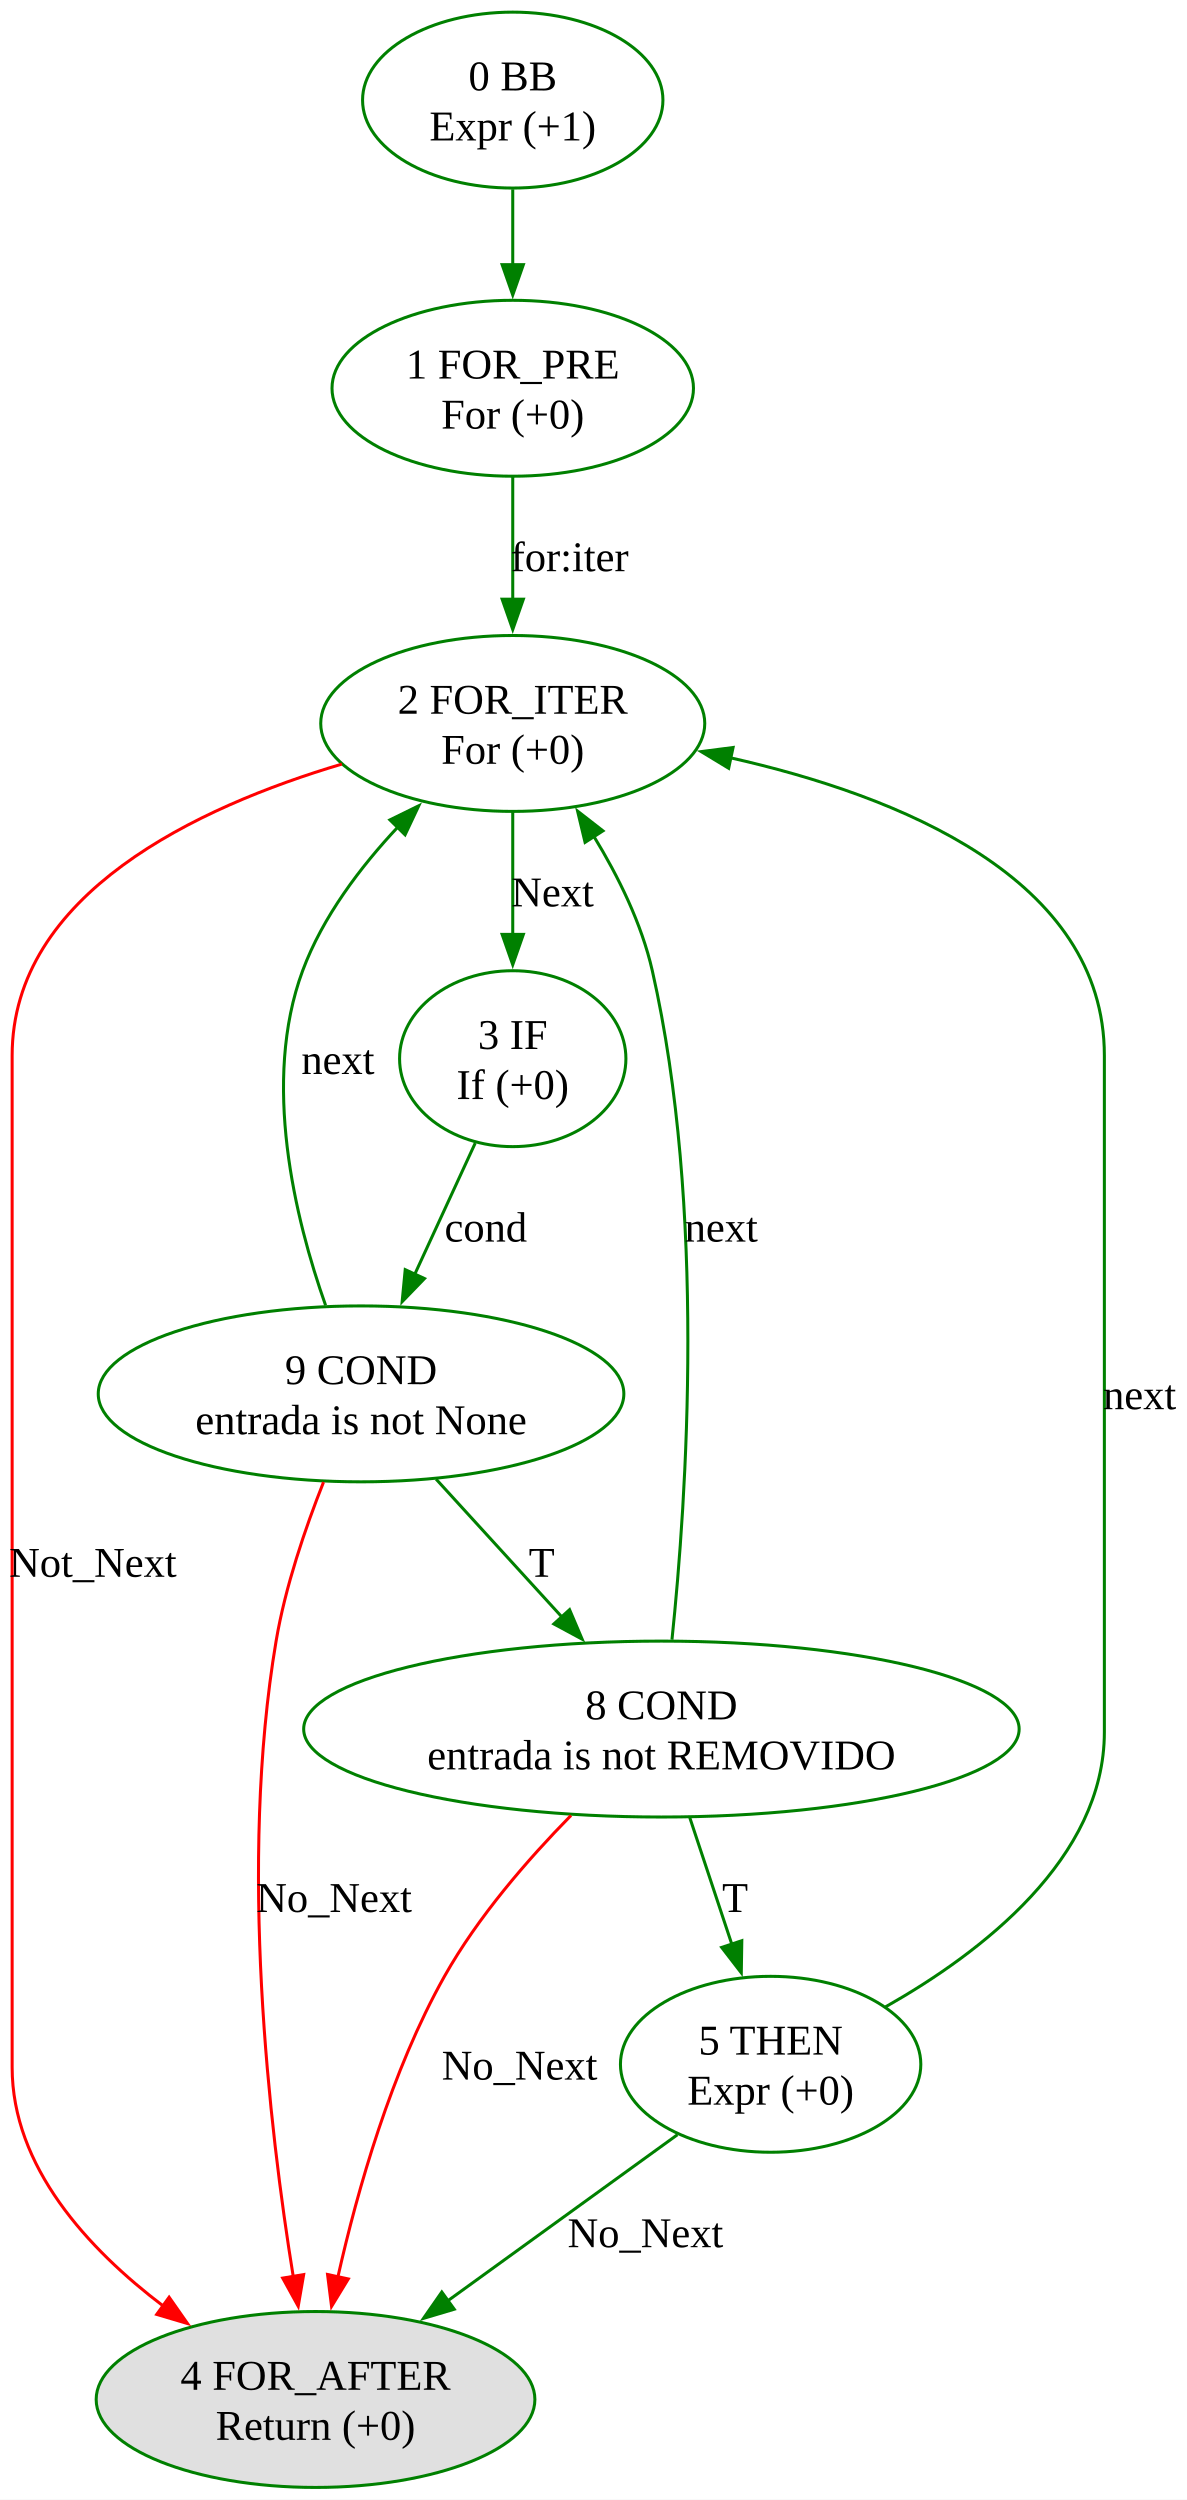
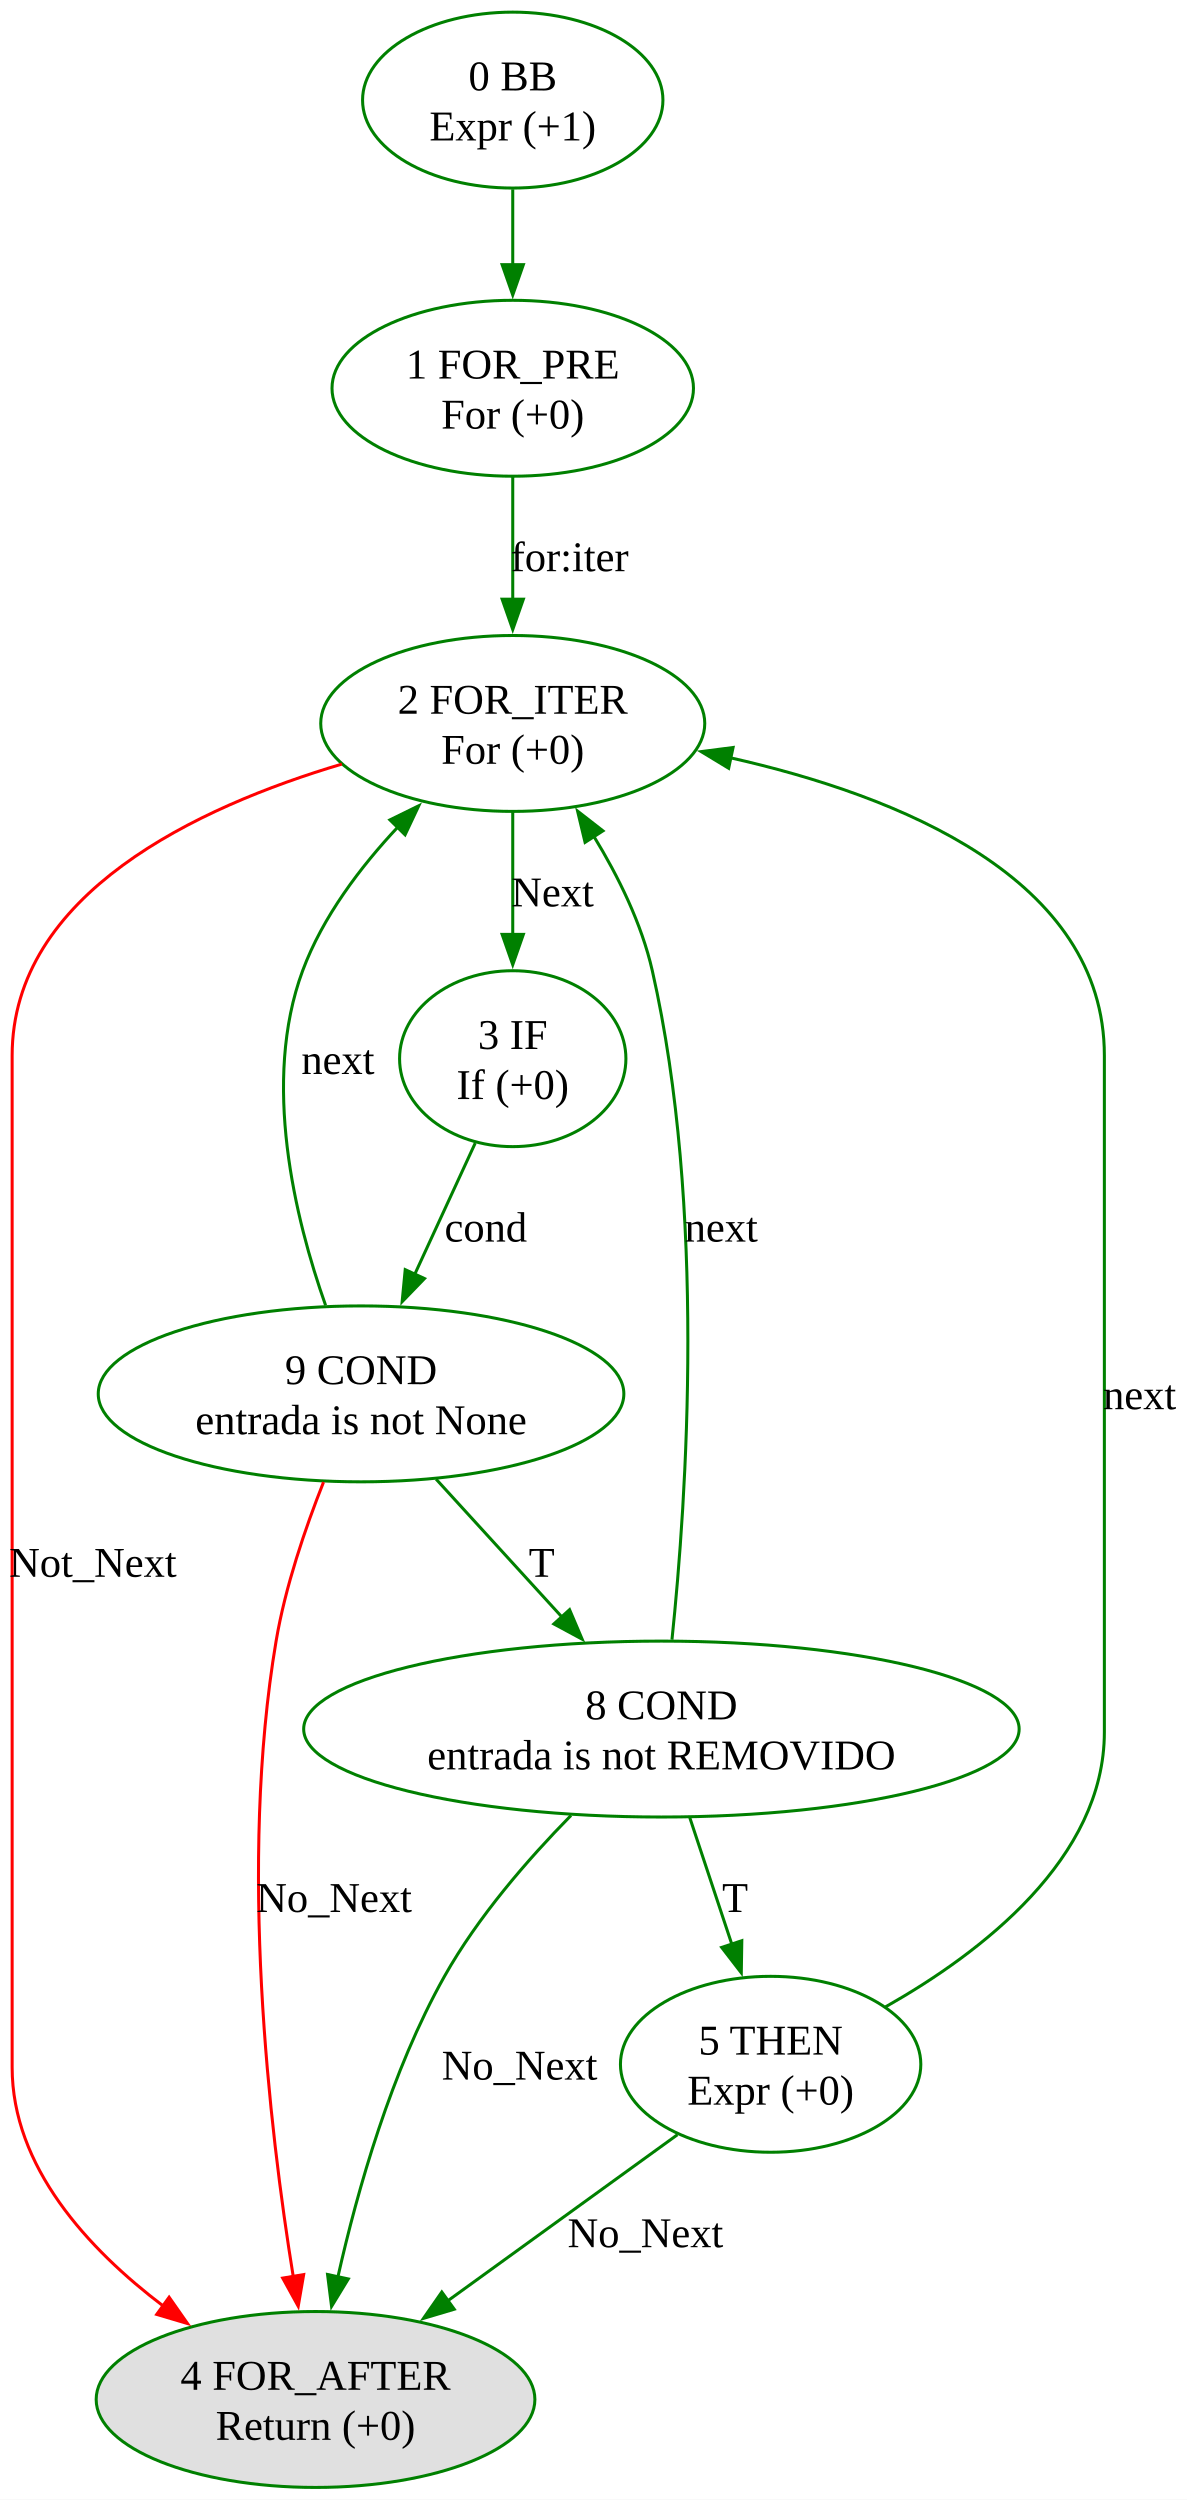
<svg xmlns="http://www.w3.org/2000/svg" xmlns:xlink="http://www.w3.org/1999/xlink" width="391pt" height="824pt" viewBox="0.00 0.00 391.00 824.00">
  <g id="graph0" class="graph" transform="scale(1 1) rotate(0) translate(4 819.86)">
    <polygon fill="white" stroke="none" points="-4,4 -4,-819.86 387.25,-819.86 387.25,4 -4,4" />
    <g id="node1" class="node">
      <g id="a_node1">
        <a xlink:title="'&#10;        Devolve uma lista com todos os valores presentes na tabela.&#10;        '&#10;resultado = []&#10;">
          <ellipse fill="none" stroke="green" cx="165" cy="-786.87" rx="49.5" ry="28.99" />
          <text xml:space="preserve" text-anchor="middle" x="165" y="-790.07" font-family="Times New Roman,serif" font-size="14.00">0 BB</text>
          <text xml:space="preserve" text-anchor="middle" x="165" y="-773.57" font-family="Times New Roman,serif" font-size="14.00">Expr (+1)</text>
        </a>
      </g>
    </g>
    <g id="node2" class="node">
      <g id="a_node2">
        <a xlink:title="for entrada in self.tabela:&#10;    if entrada is not None and entrada is not REMOVIDO:&#10;        resultado.append(entrada[1])&#10;">
          <ellipse fill="none" stroke="green" cx="165" cy="-691.89" rx="59.57" ry="28.99" />
          <text xml:space="preserve" text-anchor="middle" x="165" y="-695.09" font-family="Times New Roman,serif" font-size="14.00">1 FOR_PRE</text>
          <text xml:space="preserve" text-anchor="middle" x="165" y="-678.59" font-family="Times New Roman,serif" font-size="14.00">For (+0)</text>
        </a>
      </g>
    </g>
    <g id="edge1" class="edge">
      <path fill="none" stroke="green" d="M165,-757.47C165,-749.63 165,-740.97 165,-732.62" />
      <polygon fill="green" stroke="green" points="168.5,-732.63 165,-722.63 161.5,-732.63 168.5,-732.63" />
    </g>
    <g id="node3" class="node">
      <ellipse fill="none" stroke="green" cx="165" cy="-581.41" rx="63.29" ry="28.99" />
      <text xml:space="preserve" text-anchor="middle" x="165" y="-584.61" font-family="Times New Roman,serif" font-size="14.00">2 FOR_ITER</text>
      <text xml:space="preserve" text-anchor="middle" x="165" y="-568.11" font-family="Times New Roman,serif" font-size="14.00">For (+0)</text>
    </g>
    <g id="edge2" class="edge">
      <path fill="none" stroke="green" d="M165,-662.67C165,-650.34 165,-635.65 165,-622.23" />
      <polygon fill="green" stroke="green" points="168.5,-622.37 165,-612.37 161.5,-622.37 168.5,-622.37" />
      <text xml:space="preserve" text-anchor="middle" x="183.75" y="-631.6" font-family="Times New Roman,serif" font-size="14.00">for:iter</text>
    </g>
    <g id="node4" class="node">
      <g id="a_node4">
        <a xlink:title="if entrada is not None and entrada is not REMOVIDO:&#10;    resultado.append(entrada[1])&#10;">
          <ellipse fill="none" stroke="green" cx="165" cy="-470.92" rx="37.3" ry="28.99" />
          <text xml:space="preserve" text-anchor="middle" x="165" y="-474.12" font-family="Times New Roman,serif" font-size="14.00">3 IF</text>
          <text xml:space="preserve" text-anchor="middle" x="165" y="-457.62" font-family="Times New Roman,serif" font-size="14.00">If (+0)</text>
        </a>
      </g>
    </g>
    <g id="edge3" class="edge">
      <path fill="none" stroke="green" d="M165,-552.19C165,-539.85 165,-525.17 165,-511.75" />
      <polygon fill="green" stroke="green" points="168.5,-511.89 165,-501.89 161.5,-511.89 168.5,-511.89" />
      <text xml:space="preserve" text-anchor="middle" x="178.12" y="-521.11" font-family="Times New Roman,serif" font-size="14.00">Next</text>
    </g>
    <g id="node5" class="node">
      <g id="a_node5">
        <a xlink:title="return resultado&#10;">
          <ellipse fill="#e0e0e0" stroke="green" cx="100" cy="-28.99" rx="72.3" ry="28.99" />
          <text xml:space="preserve" text-anchor="middle" x="100" y="-32.19" font-family="Times New Roman,serif" font-size="14.00">4 FOR_AFTER</text>
          <text xml:space="preserve" text-anchor="middle" x="100" y="-15.69" font-family="Times New Roman,serif" font-size="14.00">Return (+0)</text>
        </a>
      </g>
    </g>
    <g id="edge7" class="edge">
      <path fill="none" stroke="red" d="M108.68,-568.02C60.88,-553.8 0,-525.23 0,-471.92 0,-471.92 0,-471.92 0,-138.47 0,-105.74 24.92,-78.65 49.89,-59.73" />
      <polygon fill="red" stroke="red" points="51.74,-62.7 57.81,-54.02 47.65,-57.03 51.74,-62.7" />
      <text xml:space="preserve" text-anchor="middle" x="26.62" y="-300.15" font-family="Times New Roman,serif" font-size="14.00">Not_Next</text>
    </g>
    <g id="node8" class="node">
      <g id="a_node8">
        <a xlink:title="entrada is not None">
          <ellipse fill="none" stroke="green" cx="115" cy="-360.44" rx="86.62" ry="28.99" />
          <text xml:space="preserve" text-anchor="middle" x="115" y="-363.64" font-family="Times New Roman,serif" font-size="14.00">9 COND</text>
          <text xml:space="preserve" text-anchor="middle" x="115" y="-347.14" font-family="Times New Roman,serif" font-size="14.00">entrada is not None</text>
        </a>
      </g>
    </g>
    <g id="edge6" class="edge">
      <path fill="none" stroke="green" d="M152.64,-443.11C146.59,-429.98 139.2,-413.94 132.57,-399.57" />
      <polygon fill="green" stroke="green" points="135.91,-398.45 128.55,-390.83 129.56,-401.38 135.91,-398.45" />
      <text xml:space="preserve" text-anchor="middle" x="156.12" y="-410.63" font-family="Times New Roman,serif" font-size="14.00">cond</text>
    </g>
    <g id="node6" class="node">
      <g id="a_node6">
        <a xlink:title="resultado.append(entrada[1])&#10;">
          <ellipse fill="none" stroke="green" cx="250" cy="-139.47" rx="49.5" ry="28.99" />
          <text xml:space="preserve" text-anchor="middle" x="250" y="-142.67" font-family="Times New Roman,serif" font-size="14.00">5 THEN</text>
          <text xml:space="preserve" text-anchor="middle" x="250" y="-126.17" font-family="Times New Roman,serif" font-size="14.00">Expr (+0)</text>
        </a>
      </g>
    </g>
    <g id="edge8" class="edge">
      <path fill="none" stroke="green" d="M287.86,-158.39C319.67,-176.38 360,-207.38 360,-248.96 360,-471.92 360,-471.92 360,-471.92 360,-530.4 292.21,-557.63 236.57,-570.13" />
      <polygon fill="green" stroke="green" points="236.17,-566.64 227.11,-572.13 237.62,-573.49 236.17,-566.64" />
      <text xml:space="preserve" text-anchor="middle" x="371.62" y="-355.39" font-family="Times New Roman,serif" font-size="14.00">next</text>
    </g>
    <g id="edge9" class="edge">
      <path fill="none" stroke="green" d="M219.28,-116.26C197.39,-100.43 167.67,-78.93 143.36,-61.35" />
      <polygon fill="green" stroke="green" points="145.72,-58.74 135.57,-55.72 141.62,-64.41 145.72,-58.74" />
      <text xml:space="preserve" text-anchor="middle" x="208.73" y="-79.18" font-family="Times New Roman,serif" font-size="14.00">No_Next</text>
    </g>
    <g id="node7" class="node">
      <g id="a_node7">
        <a xlink:title="entrada is not REMOVIDO">
          <ellipse fill="none" stroke="green" cx="214" cy="-249.96" rx="117.91" ry="28.99" />
          <text xml:space="preserve" text-anchor="middle" x="214" y="-253.16" font-family="Times New Roman,serif" font-size="14.00">8 COND</text>
          <text xml:space="preserve" text-anchor="middle" x="214" y="-236.66" font-family="Times New Roman,serif" font-size="14.00">entrada is not REMOVIDO</text>
        </a>
      </g>
    </g>
    <g id="edge10" class="edge">
      <path fill="none" stroke="green" d="M217.48,-279.41C222.35,-326.13 228.74,-421.72 211,-499.91 207.48,-515.42 199.82,-530.95 191.75,-544.17" />
      <polygon fill="green" stroke="green" points="188.84,-542.22 186.37,-552.52 194.73,-546.01 188.84,-542.22" />
      <text xml:space="preserve" text-anchor="middle" x="233.72" y="-410.63" font-family="Times New Roman,serif" font-size="14.00">next</text>
    </g>
    <g id="edge11" class="edge">
-       <path fill="none" stroke="red" d="M184.21,-221.5C169.89,-206.93 153.49,-188.02 142.5,-168.47 125.01,-137.35 113.85,-98.17 107.38,-69.43" />
-       <polygon fill="red" stroke="red" points="110.8,-68.72 105.28,-59.67 103.96,-70.19 110.8,-68.72" />
+       <path fill="none" stroke="green" d="M184.21,-221.5C169.89,-206.93 153.49,-188.02 142.5,-168.47 125.01,-137.35 113.85,-98.17 107.38,-69.43" />
+       <polygon fill="green" stroke="green" points="110.8,-68.72 105.28,-59.67 103.96,-70.19 110.8,-68.72" />
      <text xml:space="preserve" text-anchor="middle" x="167.25" y="-134.42" font-family="Times New Roman,serif" font-size="14.00">No_Next</text>
    </g>
    <g id="edge4" class="edge">
      <path fill="none" stroke="green" d="M223.36,-220.74C227.61,-207.96 232.69,-192.65 237.27,-178.85" />
      <polygon fill="green" stroke="green" points="240.5,-180.21 240.33,-169.61 233.86,-178 240.5,-180.21" />
      <text xml:space="preserve" text-anchor="middle" x="238.28" y="-189.67" font-family="Times New Roman,serif" font-size="14.00">T</text>
    </g>
    <g id="edge12" class="edge">
      <path fill="none" stroke="green" d="M103.31,-389.63C93.21,-418.23 82.2,-463.39 95.75,-499.91 102.33,-517.66 114.78,-534.12 127.32,-547.47" />
      <polygon fill="green" stroke="green" points="124.52,-549.62 134.03,-554.29 129.51,-544.71 124.52,-549.62" />
      <text xml:space="preserve" text-anchor="middle" x="107.38" y="-465.87" font-family="Times New Roman,serif" font-size="14.00">next</text>
    </g>
    <g id="edge13" class="edge">
      <path fill="none" stroke="red" d="M102.64,-331.37C96.61,-316.17 90.03,-296.89 87,-278.95 74.62,-205.66 84.7,-118.67 92.68,-69.34" />
      <polygon fill="red" stroke="red" points="96.09,-70.16 94.29,-59.72 89.18,-69 96.09,-70.16" />
      <text xml:space="preserve" text-anchor="middle" x="106.11" y="-189.67" font-family="Times New Roman,serif" font-size="14.00">No_Next</text>
    </g>
    <g id="edge5" class="edge">
      <path fill="none" stroke="green" d="M139.73,-332.34C152.27,-318.6 167.67,-301.72 181.19,-286.91" />
      <polygon fill="green" stroke="green" points="183.73,-289.32 187.88,-279.58 178.55,-284.61 183.73,-289.32" />
      <text xml:space="preserve" text-anchor="middle" x="174.55" y="-300.15" font-family="Times New Roman,serif" font-size="14.00">T</text>
    </g>
  </g>
</svg>
